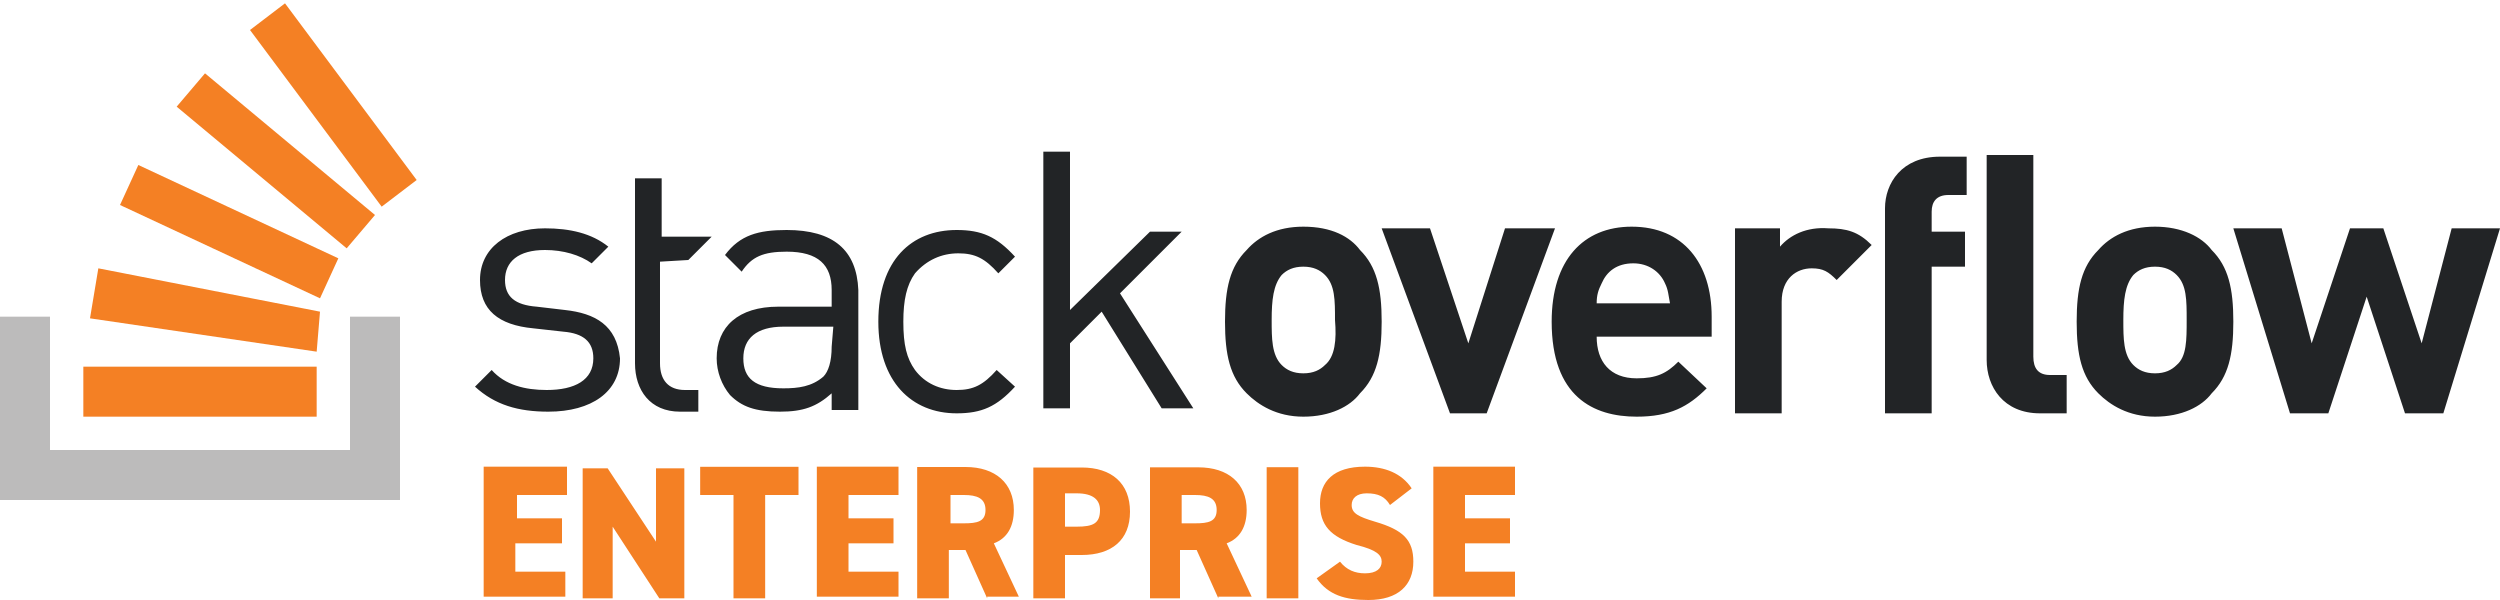
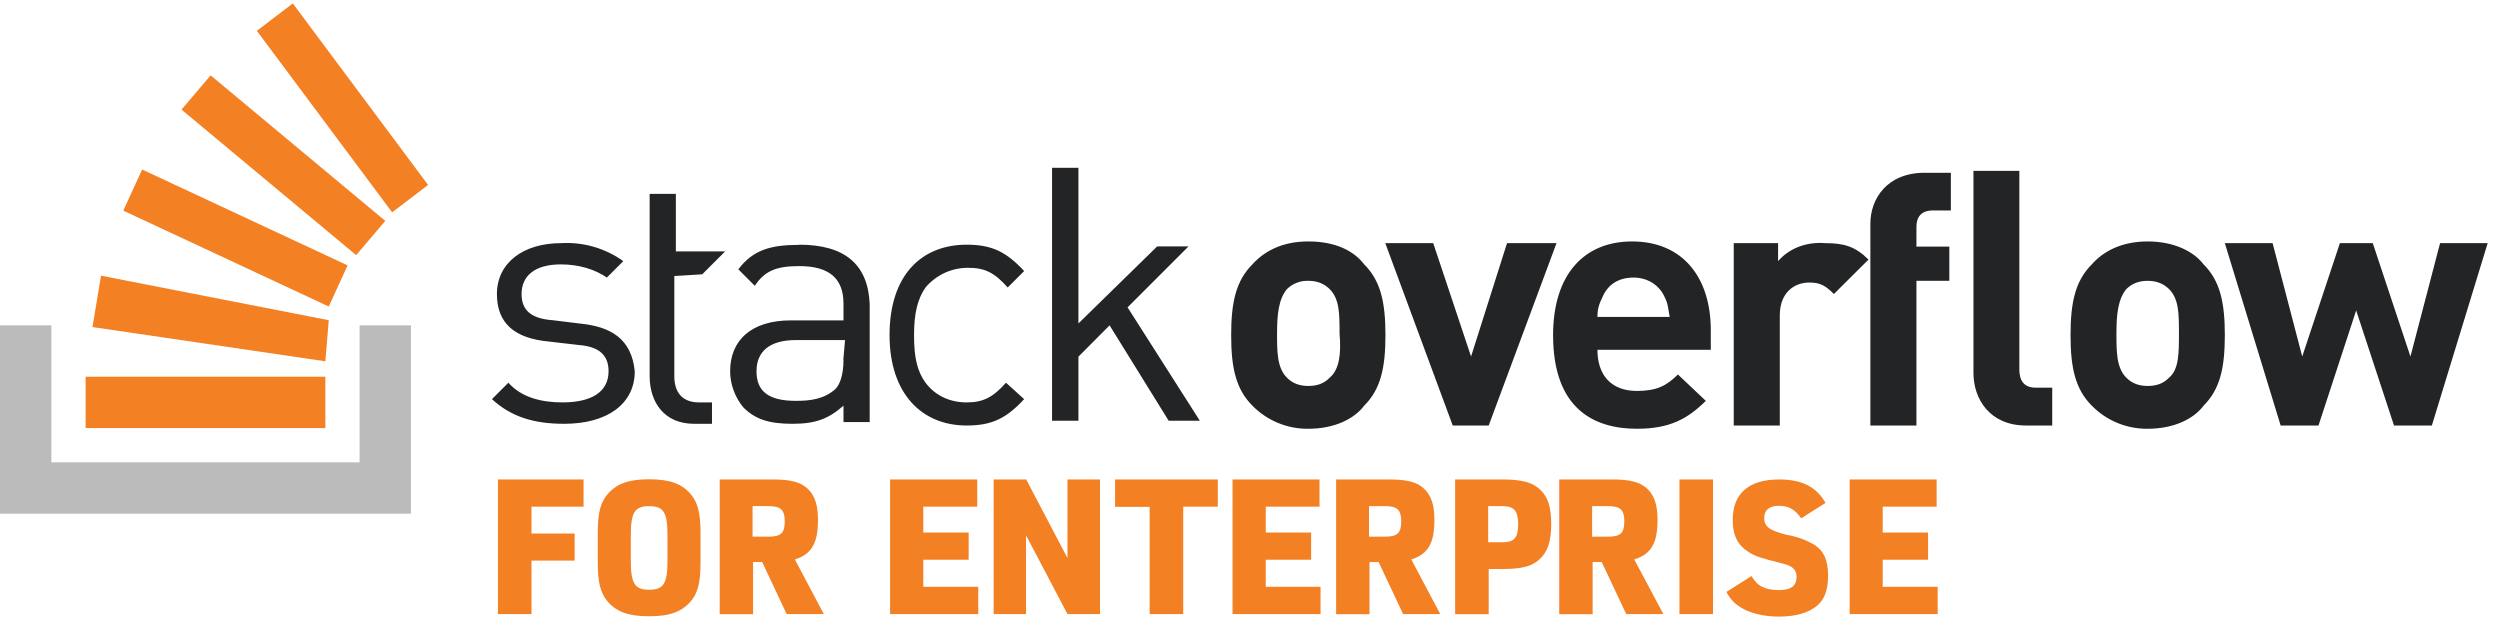
- <svg aria-hidden="true" class="svg-icon iconLogoEnterprise" width="150" height="36" viewBox="0 0 150 36">
+ <svg aria-hidden="true" class="svg-icon iconLogoEnterprise" width="146" height="36" viewBox="0 0 146 36">
  <g>
-     <path d="M33.9 18.6l-1.7-.2c-1.3-.1-1.9-.6-1.9-1.6 0-1.1.8-1.8 2.4-1.8 1.1 0 2.1.3 2.8.8l1-1c-1-.8-2.3-1.1-3.8-1.1-2.3 0-3.9 1.2-3.9 3.1 0 1.8 1.1 2.7 3.2 2.9l1.8.2c1.2.1 1.8.6 1.8 1.6 0 1.3-1.1 1.9-2.8 1.9-1.3 0-2.5-.3-3.3-1.2l-1 1c1.2 1.1 2.6 1.5 4.4 1.5 2.6 0 4.3-1.2 4.3-3.2-.2-2-1.5-2.7-3.3-2.9zm13.3-4.8c-1.7 0-2.8.3-3.7 1.5l1 1c.6-.9 1.3-1.2 2.7-1.2 1.9 0 2.7.8 2.7 2.3v1h-3.2c-2.4 0-3.7 1.2-3.7 3.1 0 .8.3 1.6.8 2.2.7.7 1.5 1 3 1 1.4 0 2.2-.3 3.1-1.1v1h1.6v-7.2c-.1-2.4-1.5-3.6-4.3-3.6zm2.7 7c0 .9-.2 1.5-.5 1.8-.7.6-1.5.7-2.4.7-1.7 0-2.4-.6-2.4-1.8 0-1.2.8-1.9 2.4-1.9h3l-.1 1.2zm7.6-5.6c1 0 1.6.3 2.4 1.2l1-1c-1.1-1.2-2-1.6-3.5-1.6-2.7 0-4.7 1.8-4.7 5.5 0 3.6 2 5.5 4.7 5.5 1.5 0 2.4-.4 3.5-1.6l-1.1-1c-.8.9-1.4 1.2-2.4 1.2s-1.9-.4-2.5-1.2c-.5-.7-.7-1.5-.7-2.9 0-1.3.2-2.2.7-2.9.7-.8 1.6-1.2 2.6-1.2zm13.4-1.3H69l-4.8 4.7V9.1h-1.6v15.4h1.6v-3.9l1.9-1.9 3.6 5.8h1.9l-4.4-6.9 3.7-3.7zm7.3-.3c-1.6 0-2.7.6-3.4 1.4-1 1-1.3 2.3-1.3 4.3s.3 3.3 1.3 4.3c.7.7 1.8 1.4 3.4 1.4 1.6 0 2.8-.6 3.4-1.4 1-1 1.3-2.3 1.3-4.3s-.3-3.3-1.3-4.3c-.6-.8-1.7-1.4-3.4-1.4zm1.3 8.3c-.3.3-.7.5-1.3.5-.6 0-1-.2-1.3-.5-.6-.6-.6-1.6-.6-2.7 0-1.2.1-2.1.6-2.7.3-.3.7-.5 1.3-.5.6 0 1 .2 1.3.5.6.6.6 1.5.6 2.7.1 1.2 0 2.2-.6 2.7zm10.8-8.2l-2.2 6.9-2.3-6.9h-2.9L87 24.8h2.2l4.1-11.1h-3zm7.6-.1c-2.9 0-4.8 2-4.8 5.7 0 4.5 2.5 5.7 5.1 5.7 2 0 3.1-.6 4.2-1.7l-1.7-1.6c-.7.7-1.3 1-2.5 1-1.6 0-2.4-1-2.4-2.5h6.9V19c0-3.2-1.7-5.4-4.8-5.4zm-2.1 4.6c0-.5.1-.8.3-1.2.3-.7.9-1.2 1.9-1.2.9 0 1.6.5 1.9 1.2.2.4.2.7.3 1.2h-4.4zm11-3.4v-1.1h-2.7v11.1h2.8v-6.7c0-1.4.9-2 1.8-2 .7 0 1 .2 1.5.7l2.1-2.1c-.8-.8-1.5-1-2.6-1-1.3-.1-2.3.4-2.9 1.1zm6.3-2.3v12.3h2.8V16h2v-2.1h-2v-1.2c0-.6.3-1 1-1h1.1V9.4h-1.6c-2.3 0-3.3 1.6-3.3 3.1zm16.2 1.1c-1.6 0-2.7.6-3.4 1.4-1 1-1.3 2.3-1.3 4.3s.3 3.3 1.3 4.3c.7.7 1.8 1.4 3.4 1.4 1.6 0 2.8-.6 3.4-1.4 1-1 1.3-2.3 1.3-4.3s-.3-3.3-1.3-4.3c-.6-.8-1.8-1.4-3.4-1.4zm1.3 8.3c-.3.3-.7.5-1.3.5-.6 0-1-.2-1.3-.5-.6-.6-.6-1.6-.6-2.7 0-1.2.1-2.1.6-2.7.3-.3.7-.5 1.3-.5.6 0 1 .2 1.3.5.6.6.6 1.5.6 2.7 0 1.2 0 2.2-.6 2.7zm16.5-8.2l-1.8 6.9-2.3-6.9h-2l-2.3 6.9-1.8-6.9H134l3.4 11.1h2.3l2.3-7 2.3 7h2.3l3.4-11.1h-2.9zM122 21.4V9.3h-2.8v12.3c0 1.6 1 3.2 3.2 3.2h1.6v-2.3h-1c-.7 0-1-.4-1-1.1zm-80.7-5.8l1.4-1.4h-3v-3.5h-1.6v11.1c0 1.6.9 2.9 2.7 2.9h1.1v-1.3h-.8c-1 0-1.5-.6-1.5-1.6v-6.1l1.7-.1z" fill="#222426" />
+     <path d="M33.9 18.9l-1.62-.2c-1.25-.09-1.82-.57-1.82-1.53 0-1.05.76-1.73 2.3-1.73 1.05 0 2.01.3 2.68.77l.96-.96a5.67 5.67 0 0 0-3.64-1.05c-2.2 0-3.74 1.15-3.74 2.97 0 1.73 1.05 2.6 3.07 2.78l1.72.2c1.15.09 1.73.57 1.73 1.53 0 1.25-1.06 1.82-2.69 1.82-1.24 0-2.4-.29-3.16-1.15l-.96.96c1.15 1.06 2.5 1.44 4.22 1.44 2.5 0 4.12-1.15 4.12-3.07-.19-1.92-1.43-2.6-3.16-2.78zm12.77-4.6c-1.63 0-2.69.28-3.55 1.43l.96.96c.57-.86 1.24-1.15 2.59-1.15 1.82 0 2.59.77 2.59 2.2v.97h-3.07c-2.3 0-3.55 1.15-3.55 2.97 0 .77.29 1.53.77 2.11.67.67 1.44.96 2.87.96 1.35 0 2.11-.29 2.98-1.06v.96h1.53v-6.9c-.1-2.3-1.44-3.46-4.12-3.46zm2.59 6.7c0 .87-.2 1.45-.48 1.73-.67.58-1.44.68-2.3.68-1.63 0-2.3-.58-2.3-1.73s.76-1.82 2.3-1.82h2.87l-.1 1.15zm7.29-5.36c.96 0 1.53.28 2.3 1.15l.96-.96c-1.06-1.15-1.92-1.54-3.36-1.54-2.59 0-4.5 1.73-4.5 5.28 0 3.45 1.91 5.28 4.5 5.28 1.44 0 2.3-.39 3.36-1.54l-1.06-.96c-.76.86-1.34 1.15-2.3 1.15-.96 0-1.82-.38-2.4-1.15-.48-.67-.67-1.44-.67-2.78 0-1.25.2-2.11.67-2.78a3.23 3.23 0 0 1 2.5-1.15zm12.85-1.25h-1.82l-4.6 4.5V9.8h-1.54v14.77h1.54v-3.74L64.8 19l3.45 5.57h1.82l-4.22-6.62 3.55-3.55zm7-.29c-1.53 0-2.58.58-3.26 1.34-.96.96-1.24 2.21-1.24 4.13s.28 3.16 1.24 4.12a4.5 4.5 0 0 0 3.27 1.35c1.53 0 2.68-.58 3.26-1.35.96-.96 1.24-2.2 1.24-4.12s-.28-3.17-1.24-4.13c-.58-.76-1.63-1.34-3.26-1.34zm1.25 7.96c-.29.3-.67.48-1.24.48-.58 0-.96-.19-1.25-.48-.58-.57-.58-1.53-.58-2.59 0-1.15.1-2.01.58-2.59a1.7 1.7 0 0 1 1.25-.48c.57 0 .95.2 1.24.48.58.58.58 1.44.58 2.6.1 1.14 0 2.1-.58 2.58zm10.36-7.86l-2.1 6.62-2.21-6.62h-2.8l3.94 10.65h2.1L90.9 14.2h-2.88zm7.3-.1c-2.79 0-4.61 1.92-4.61 5.47 0 4.32 2.4 5.47 4.9 5.47 1.91 0 2.96-.58 4.02-1.63l-1.63-1.54c-.67.67-1.25.96-2.4.96-1.53 0-2.3-.96-2.3-2.4h6.62v-1.15c0-3.07-1.63-5.18-4.6-5.18zm-2.02 4.41c0-.48.1-.76.29-1.15.28-.67.86-1.15 1.82-1.15.86 0 1.53.48 1.82 1.15.2.39.2.67.29 1.15h-4.22zm10.55-3.26V14.2h-2.59v10.65h2.69v-6.43c0-1.35.86-1.92 1.72-1.92.68 0 .96.2 1.44.67l2.02-2.01c-.77-.77-1.44-.96-2.5-.96-1.24-.1-2.2.38-2.78 1.05zm5.39-2.2v11.8h2.69V16.4h1.92v-2h-1.92v-1.15c0-.58.28-.96.96-.96h1.05v-2.2h-1.53c-2.21 0-3.17 1.53-3.17 2.97zm16.2 1.05c-1.54 0-2.6.58-3.27 1.34-.96.96-1.24 2.21-1.24 4.13s.28 3.16 1.24 4.12a4.5 4.5 0 0 0 3.26 1.35c1.54 0 2.7-.58 3.27-1.35.96-.96 1.24-2.2 1.24-4.12s-.28-3.17-1.24-4.13c-.58-.76-1.73-1.34-3.27-1.34zm1.24 7.96c-.29.3-.67.48-1.25.48-.57 0-.95-.19-1.24-.48-.58-.57-.58-1.53-.58-2.59 0-1.15.1-2.01.58-2.59.29-.28.67-.48 1.24-.48.58 0 .96.2 1.25.48.58.58.58 1.44.58 2.6 0 1.14 0 2.1-.58 2.58zm15.83-7.86l-1.73 6.62-2.2-6.62h-1.92l-2.2 6.62-1.73-6.62h-2.79l3.26 10.65h2.21l2.2-6.72 2.21 6.72h2.21l3.26-10.65h-2.78zm-24.57 7.38V9.98h-2.68v11.8c0 1.53.96 3.07 3.07 3.07h1.53v-2.21h-.96c-.67 0-.96-.39-.96-1.06zm-76.92-5.56l1.34-1.34h-2.88v-3.36h-1.53v10.65c0 1.53.86 2.78 2.59 2.78h1.05V23.5h-.76c-.96 0-1.44-.57-1.44-1.53v-5.85l1.63-.1z" fill="#222426" />
    <path fill="#BCBBBB" d="M21 27v-8h3v11H0V19h3v8z" />
-     <path d="M5.4 19.1l13.6 2 .2-2.4-13.3-2.6-.5 3zm1.8-6.8l12 5.6 1.1-2.4-12-5.6-1.1 2.4zm3.4-5.9l10.2 8.5 1.7-2-10.2-8.5-1.7 2zM17.1.2L15 1.8l7.9 10.6 2.1-1.6L17.1.2zM5 25h14v-3H5v3zm29.02 4.7h-3v1.4h2.7v1.5h-2.8v1.7h3v1.5h-4.9V28h5zm7.04-1.6v7.8h-1.5l-2.8-4.3v4.3h-1.8v-7.8h1.5l2.9 4.4v-4.4zm6.85-.09v1.69h-2v6.2h-1.9v-6.2h-2v-1.69zm6 1.69h-3v1.4h2.7v1.5h-2.7v1.7h3v1.5h-4.9V28h4.9zm5.32 6.2l-1.3-2.9h-1v2.9h-1.9v-7.88h2.9c1.8 0 2.9.98 2.9 2.58 0 1-.4 1.7-1.2 2l1.5 3.2h-1.9v.1zm-1.4-4.5c.8 0 1.3-.1 1.3-.8 0-.7-.5-.9-1.3-.9h-.8v1.7h.8zm6.07 1.9v2.6H62v-7.85h2.9c1.8 0 2.9.95 2.9 2.65s-1.1 2.6-2.9 2.6h-1zm.7-1.7c1 0 1.4-.2 1.4-1 0-.6-.4-1-1.4-1h-.7v2h.7zm8.5 4.3L71.8 33h-1v2.9H69v-7.86h2.9c1.8 0 2.9.96 2.9 2.56 0 1-.4 1.7-1.2 2l1.5 3.2h-2v.1zm-1.4-4.5c.8 0 1.3-.1 1.3-.8 0-.7-.5-.9-1.3-.9h-.8v1.7h.8zm6.2 4.5H76v-7.87h1.9zm5.5-5.6c-.3-.5-.7-.7-1.4-.7-.6 0-.9.3-.9.7 0 .5.4.7 1.4 1 1.7.5 2.3 1.1 2.3 2.4 0 1.4-.9 2.3-2.7 2.3-1.4 0-2.4-.3-3.1-1.3l1.4-1c.4.5.9.7 1.5.7.7 0 1-.3 1-.7 0-.4-.3-.7-1.5-1-1.6-.5-2.2-1.2-2.2-2.5S80 28 81.9 28c1.2 0 2.2.4 2.8 1.3l-1.3 1zm7.5-.6h-3v1.4h2.7v1.5h-2.7v1.7h3v1.5H86V28h4.9z" fill="#F48024" />
+     <path d="M5.4 19.1l13.6 2 .2-2.4-13.3-2.6-.5 3zm1.8-6.8l12 5.6 1.1-2.4-12-5.6-1.1 2.4zm3.4-5.9l10.2 8.5 1.7-2-10.2-8.5-1.7 2zM17.1.2L15 1.8l7.9 10.6 2.1-1.6L17.1.2zM5 25h14v-3H5v3zM29.08 35.87V28h5v1.59h-3.04v1.57h2.52v1.58h-2.52v3.12h-1.96zm5.83-2.98V31.1c0-1.2.17-1.82.65-2.33.53-.55 1.2-.78 2.35-.78 1.23 0 1.95.27 2.47.92.38.48.53 1.09.53 2.2v1.77c0 1.19-.17 1.82-.65 2.33-.53.55-1.2.78-2.35.78-1.22 0-1.95-.27-2.47-.92-.38-.48-.53-1.09-.53-2.2zm4.07-.15v-1.48c0-1.34-.22-1.7-1.07-1.7-.84 0-1.07.36-1.07 1.7v1.48c0 1.34.23 1.7 1.07 1.7.85 0 1.07-.36 1.07-1.7zm5 .09v3.04h-1.95V28h3.08c1.1 0 1.67.16 2.09.57.4.41.57.94.57 1.8 0 1.36-.38 2-1.35 2.3l1.69 3.19h-2.17l-1.43-3.04h-.53zm-.03-1.49h.96c.7 0 .92-.22.92-.89s-.23-.89-.92-.89h-.96v1.78zm8.03 4.53V28h5.09v1.59h-3.15v1.51h2.65v1.59h-2.65v1.58h3.21v1.59h-5.15zm6.05 0V28h1.9l2.41 4.59V28h1.9v7.86h-1.9l-2.42-4.6v4.6h-1.89zm9.11 0V29.6h-2.02V28h6v1.59H69.1v6.27h-1.96zm4.84 0V28h5.08v1.59h-3.14v1.51h2.65v1.59h-2.65v1.58h3.2v1.59h-5.14zm8-3.04v3.04h-1.95V28h3.08c1.1 0 1.67.16 2.09.57.4.41.57.94.57 1.8 0 1.36-.38 2-1.35 2.3l1.69 3.19h-2.17l-1.43-3.04h-.53zm-.03-1.49h.96c.7 0 .92-.22.92-.89s-.23-.89-.92-.89h-.96v1.78zm6.99 1.9v2.63h-1.96V28h2.74c1.2 0 1.82.18 2.27.64.44.45.6 1 .6 2s-.22 1.62-.71 2.05c-.45.4-1.05.54-2.16.54h-.78zm-.03-1.57h.82c.7 0 .93-.26.93-1.05 0-.8-.24-1.06-.93-1.06h-.82v2.11zm6.1 1.16v3.04h-1.95V28h3.08c1.1 0 1.67.16 2.09.57.4.41.57.94.57 1.8 0 1.36-.38 2-1.36 2.3l1.7 3.19h-2.17l-1.43-3.04h-.53zm-.03-1.49h.96c.7 0 .92-.22.92-.89s-.23-.89-.92-.89h-.96v1.78zm5.1 4.53V28h1.96v7.86h-1.96zm2.74-1.3l1.47-.93c.34.6.8.82 1.62.82.68 0 1.01-.25 1.01-.77 0-.41-.22-.63-.78-.77-1.35-.34-1.64-.43-2.05-.7-.62-.4-.9-.97-.9-1.85 0-1.55.94-2.37 2.71-2.37 1.33 0 2.18.43 2.71 1.37l-1.42.9c-.38-.54-.74-.73-1.32-.73-.54 0-.84.25-.84.7 0 .52.3.74 1.34 1a4.6 4.6 0 0 1 1.61.59c.53.34.78.9.78 1.77 0 .85-.2 1.4-.65 1.78-.49.41-1.25.63-2.22.63-.89 0-1.71-.2-2.25-.55a2.17 2.17 0 0 1-.82-.9zm7.2 1.3V28h5.08v1.59h-3.15v1.51h2.65v1.59h-2.65v1.58h3.21v1.59h-5.14z" fill="#F48024" />
  </g>
</svg>
